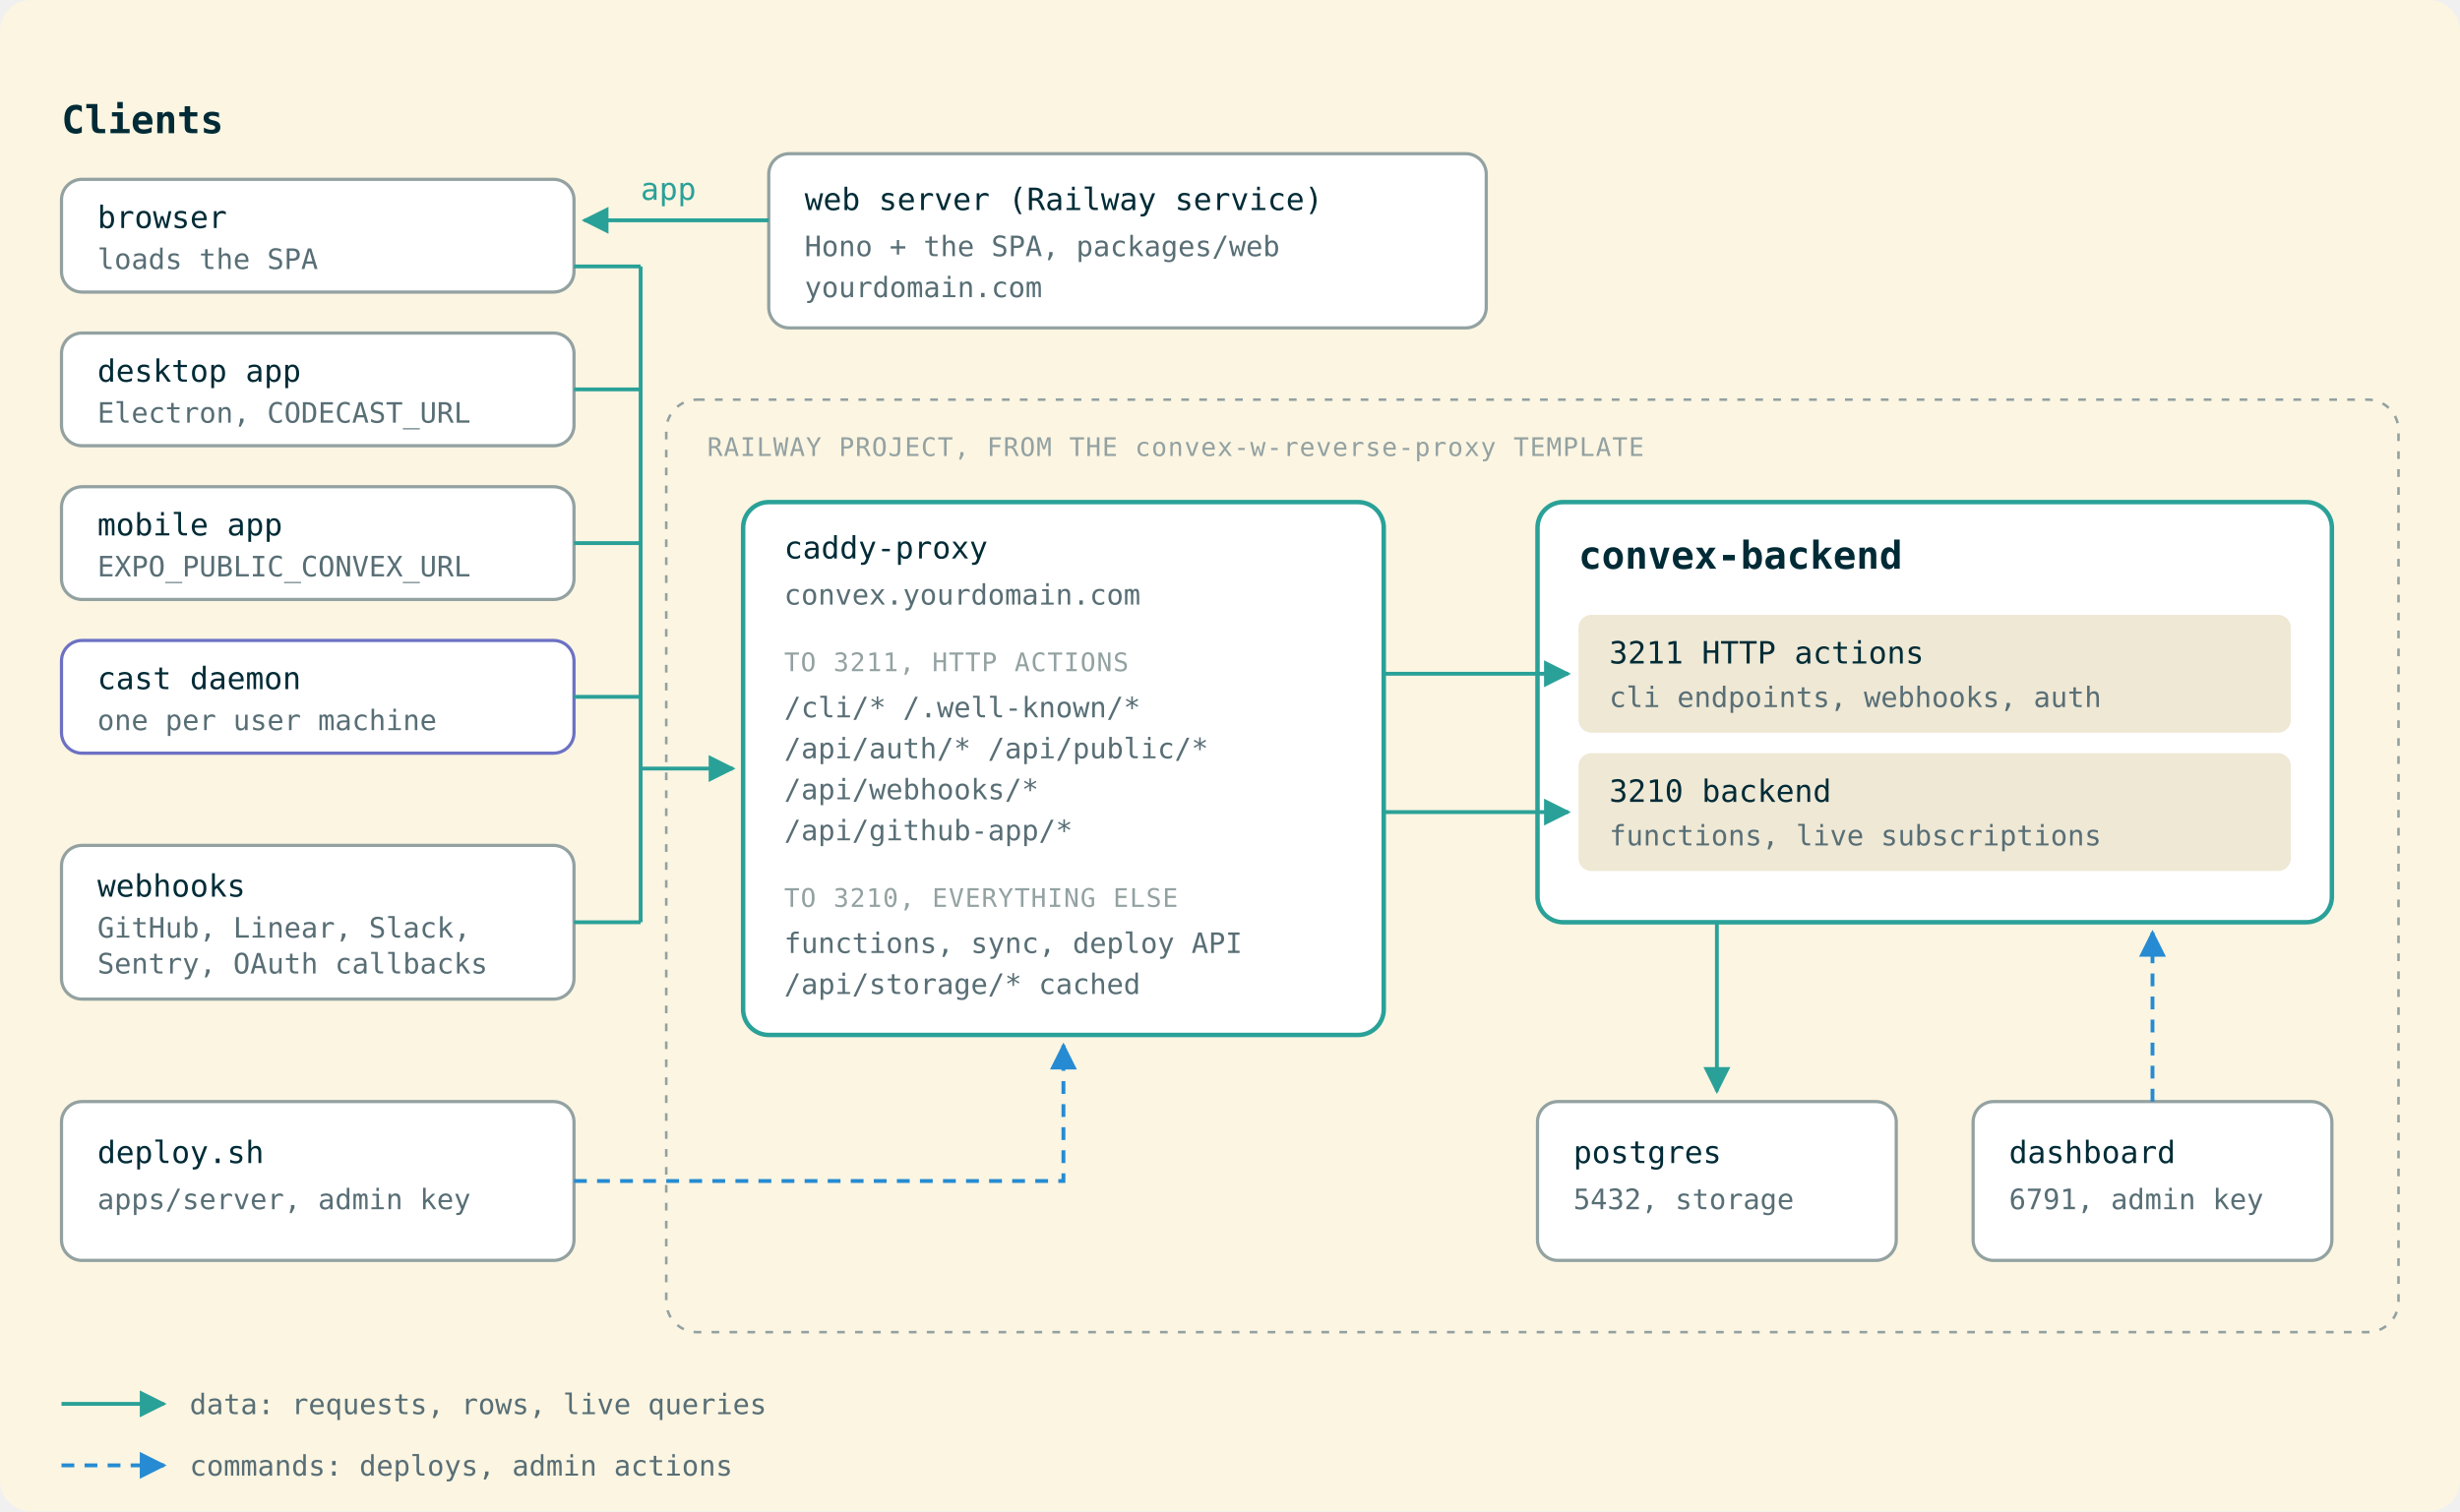
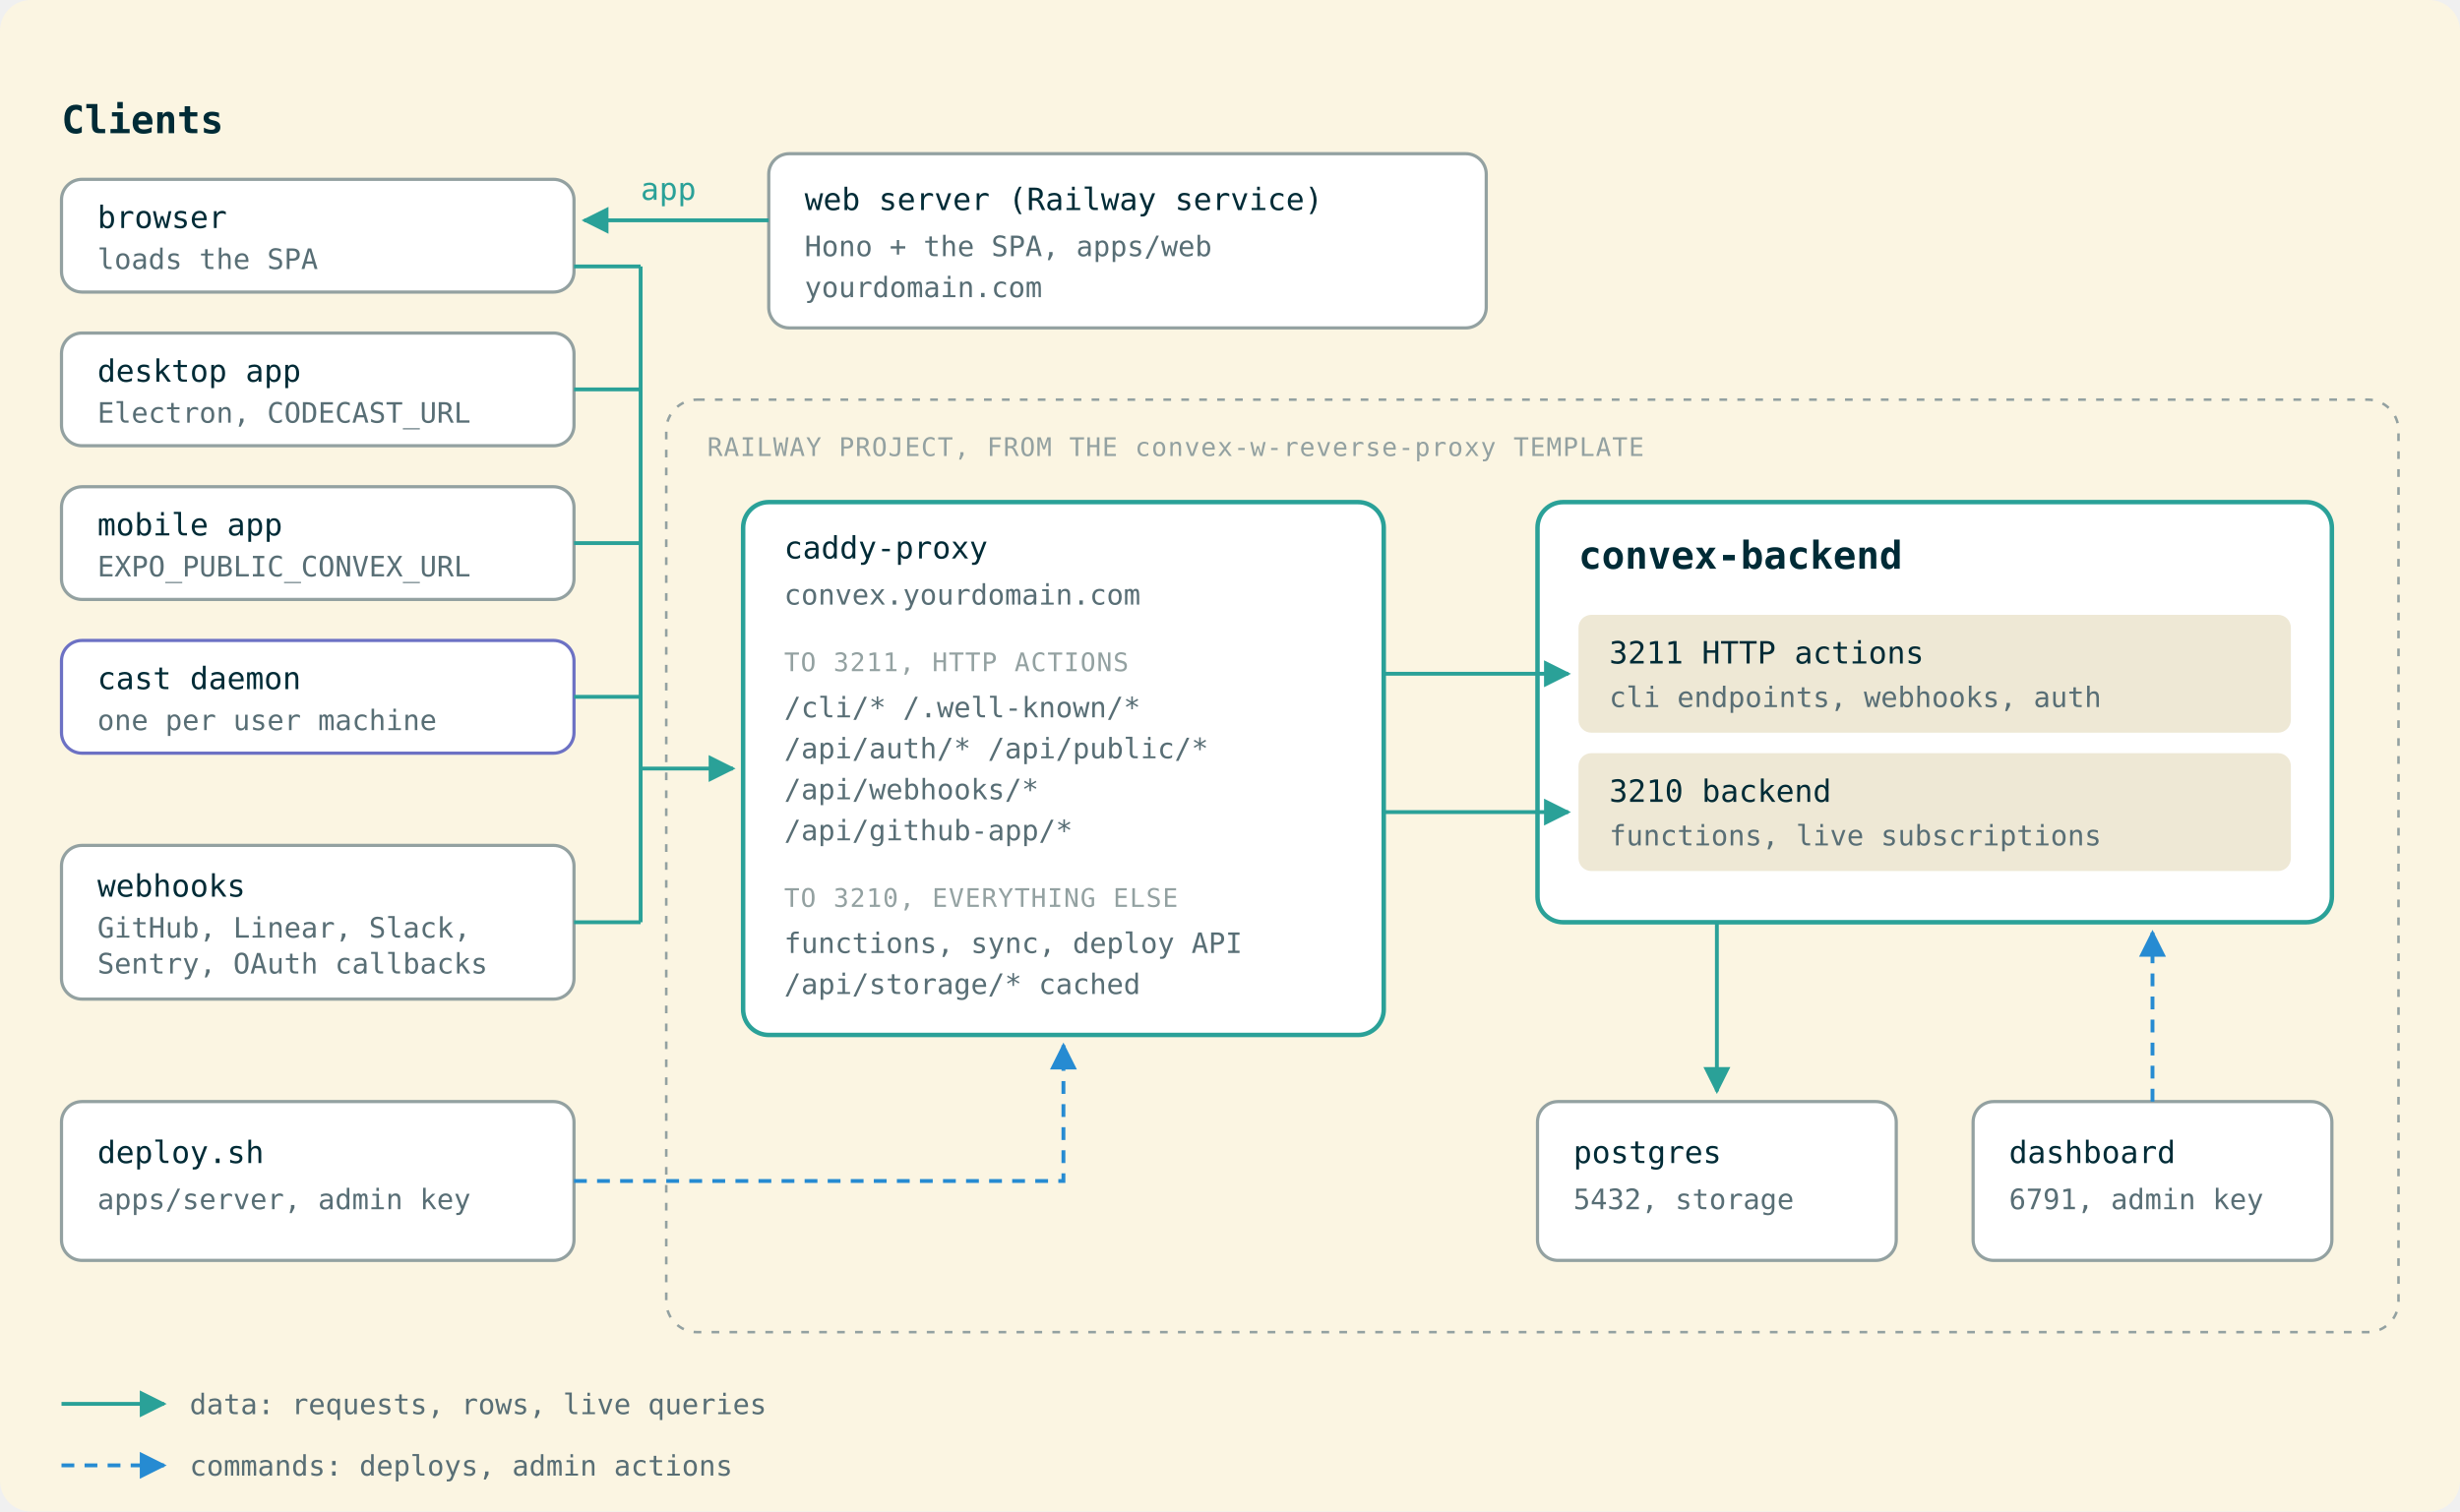
<svg xmlns="http://www.w3.org/2000/svg" viewBox="0 0 960 590" role="img" aria-labelledby="t d">
  <style>
    .page { fill: #FBF5E2 }
    .card { fill: #ffffff; stroke: #93a1a1; stroke-width: 1.25 }
    .inset { fill: #eee8d5; stroke: none }
    .zone { fill: none; stroke: #93a1a1; stroke-width: 1; stroke-dasharray: 3 4 }
    .agent { fill: #ffffff; stroke: #6c71c4; stroke-width: 1.25 }
    .core { fill: #ffffff; stroke: #2aa198; stroke-width: 1.75 }
    text { font-family: 'JetBrains Mono', ui-monospace, SFMono-Regular, Menlo, monospace; fill: #002b36 }
    .h { font-size: 15px; font-weight: 600 }
    .l { font-size: 12px }
    .n { font-size: 11px; fill: #586e75 }
    .k { font-size: 10px; fill: #93a1a1; letter-spacing: .04em }
    .data { stroke: #2aa198; stroke-width: 1.5; fill: none }
    .cmd { stroke: #268bd2; stroke-width: 1.5; fill: none; stroke-dasharray: 5 4 }
    .dataLbl { fill: #2aa198 }
    .cmdLbl { fill: #268bd2 }
    .ah-data { fill: #2aa198 }
    .ah-cmd { fill: #268bd2 }
    .person { fill: #cb4b16 }
    @media (prefers-color-scheme: dark) {
      .page { fill: #002b36 }
      .card, .agent, .core { fill: #08404e }
      .card { stroke: #586e75 }
      .inset { fill: #073642 }
      .zone { stroke: #586e75 }
      text { fill: #fdf6e3 }
      .n { fill: #93a1a1 }
      .k { fill: #657b83 }
      .dataLbl { fill: #2aa198 }
      .cmdLbl { fill: #268bd2 }
    }
  </style>
  <defs>
    <marker id="aData" viewBox="0 0 10 10" refX="9" refY="5" markerWidth="7" markerHeight="7" orient="auto-start-reverse">
      <path class="ah-data" d="M0 0L10 5L0 10z" />
    </marker>
    <marker id="aCmd" viewBox="0 0 10 10" refX="9" refY="5" markerWidth="7" markerHeight="7" orient="auto-start-reverse">
      <path class="ah-cmd" d="M0 0L10 5L0 10z" />
    </marker>
  </defs>
  <rect class="page" width="960" height="590" rx="12" />
  <text class="h" x="24" y="52">Clients</text>
  <g class="l">
    <rect class="card" x="24" y="70" width="200" height="44" rx="8" />
    <text x="38" y="89">browser</text>
    <text class="n" x="38" y="105">loads the SPA</text>
    <rect class="card" x="24" y="130" width="200" height="44" rx="8" />
    <text x="38" y="149">desktop app</text>
    <text class="n" x="38" y="165">Electron, CODECAST_URL</text>
    <rect class="card" x="24" y="190" width="200" height="44" rx="8" />
    <text x="38" y="209">mobile app</text>
    <text class="n" x="38" y="225">EXPO_PUBLIC_CONVEX_URL</text>
    <rect class="agent" x="24" y="250" width="200" height="44" rx="8" />
    <text x="38" y="269">cast daemon</text>
    <text class="n" x="38" y="285">one per user machine</text>
    <rect class="card" x="24" y="330" width="200" height="60" rx="8" />
    <text x="38" y="350">webhooks</text>
    <text class="n" x="38" y="366">GitHub, Linear, Slack,</text>
    <text class="n" x="38" y="380">Sentry, OAuth callbacks</text>
  </g>
  <path class="data" d="M224 104 H250 M224 152 H250 M224 212 H250 M224 272 H250 M224 360 H250 M250 104 V360" />
  <path class="data" d="M250 300 H286" marker-end="url(#aData)" />
  <rect class="card" x="300" y="60" width="280" height="68" rx="8" />
  <text class="l" x="314" y="82">web server (Railway service)</text>
-   <text class="n" x="314" y="100">Hono + the SPA, packages/web</text>
+   <text class="n" x="314" y="100">Hono + the SPA, apps/web</text>
  <text class="n" x="314" y="116">yourdomain.com</text>
  <path class="data" d="M300 86 H228" marker-end="url(#aData)" />
  <text class="l dataLbl" x="250" y="78">app</text>
  <rect class="zone" x="260" y="156" width="676" height="364" rx="12" />
  <text class="k" x="276" y="178">RAILWAY PROJECT, FROM THE convex-w-reverse-proxy TEMPLATE</text>
  <rect class="core" x="290" y="196" width="250" height="208" rx="10" />
  <text class="l" x="306" y="218">caddy-proxy</text>
  <text class="n" x="306" y="236">convex.yourdomain.com</text>
  <text class="k" x="306" y="262">TO 3211, HTTP ACTIONS</text>
  <text class="n" x="306" y="280">/cli/*  /.well-known/*</text>
  <text class="n" x="306" y="296">/api/auth/*  /api/public/*</text>
  <text class="n" x="306" y="312">/api/webhooks/*</text>
  <text class="n" x="306" y="328">/api/github-app/*</text>
  <text class="k" x="306" y="354">TO 3210, EVERYTHING ELSE</text>
  <text class="n" x="306" y="372">functions, sync, deploy API</text>
  <text class="n" x="306" y="388">/api/storage/* cached</text>
  <rect class="core" x="600" y="196" width="310" height="164" rx="10" />
  <text class="h" x="616" y="222">convex-backend</text>
  <rect class="inset" x="616" y="240" width="278" height="46" rx="5" />
  <text class="l" x="628" y="259">3211 HTTP actions</text>
  <text class="n" x="628" y="276">cli endpoints, webhooks, auth</text>
  <rect class="inset" x="616" y="294" width="278" height="46" rx="5" />
  <text class="l" x="628" y="313">3210 backend</text>
  <text class="n" x="628" y="330">functions, live subscriptions</text>
  <path class="data" d="M540 263 H612" marker-end="url(#aData)" />
  <path class="data" d="M540 317 H612" marker-end="url(#aData)" />
  <rect class="card" x="600" y="430" width="140" height="62" rx="8" />
  <text class="l" x="614" y="454">postgres</text>
  <text class="n" x="614" y="472">5432, storage</text>
  <rect class="card" x="770" y="430" width="140" height="62" rx="8" />
  <text class="l" x="784" y="454">dashboard</text>
  <text class="n" x="784" y="472">6791, admin key</text>
  <path class="data" d="M670 360 V426" marker-end="url(#aData)" />
  <path class="cmd" d="M840 430 V364" marker-end="url(#aCmd)" />
  <rect class="card" x="24" y="430" width="200" height="62" rx="8" />
  <text class="l" x="38" y="454">deploy.sh</text>
  <text class="n" x="38" y="472">apps/server, admin key</text>
  <path class="cmd" d="M224 461 H415 V408" marker-end="url(#aCmd)" />
  <path class="data" d="M24 548 H64" marker-end="url(#aData)" />
  <text class="n" x="74" y="552">data: requests, rows, live queries</text>
  <path class="cmd" d="M24 572 H64" marker-end="url(#aCmd)" />
  <text class="n" x="74" y="576">commands: deploys, admin actions</text>
</svg>
